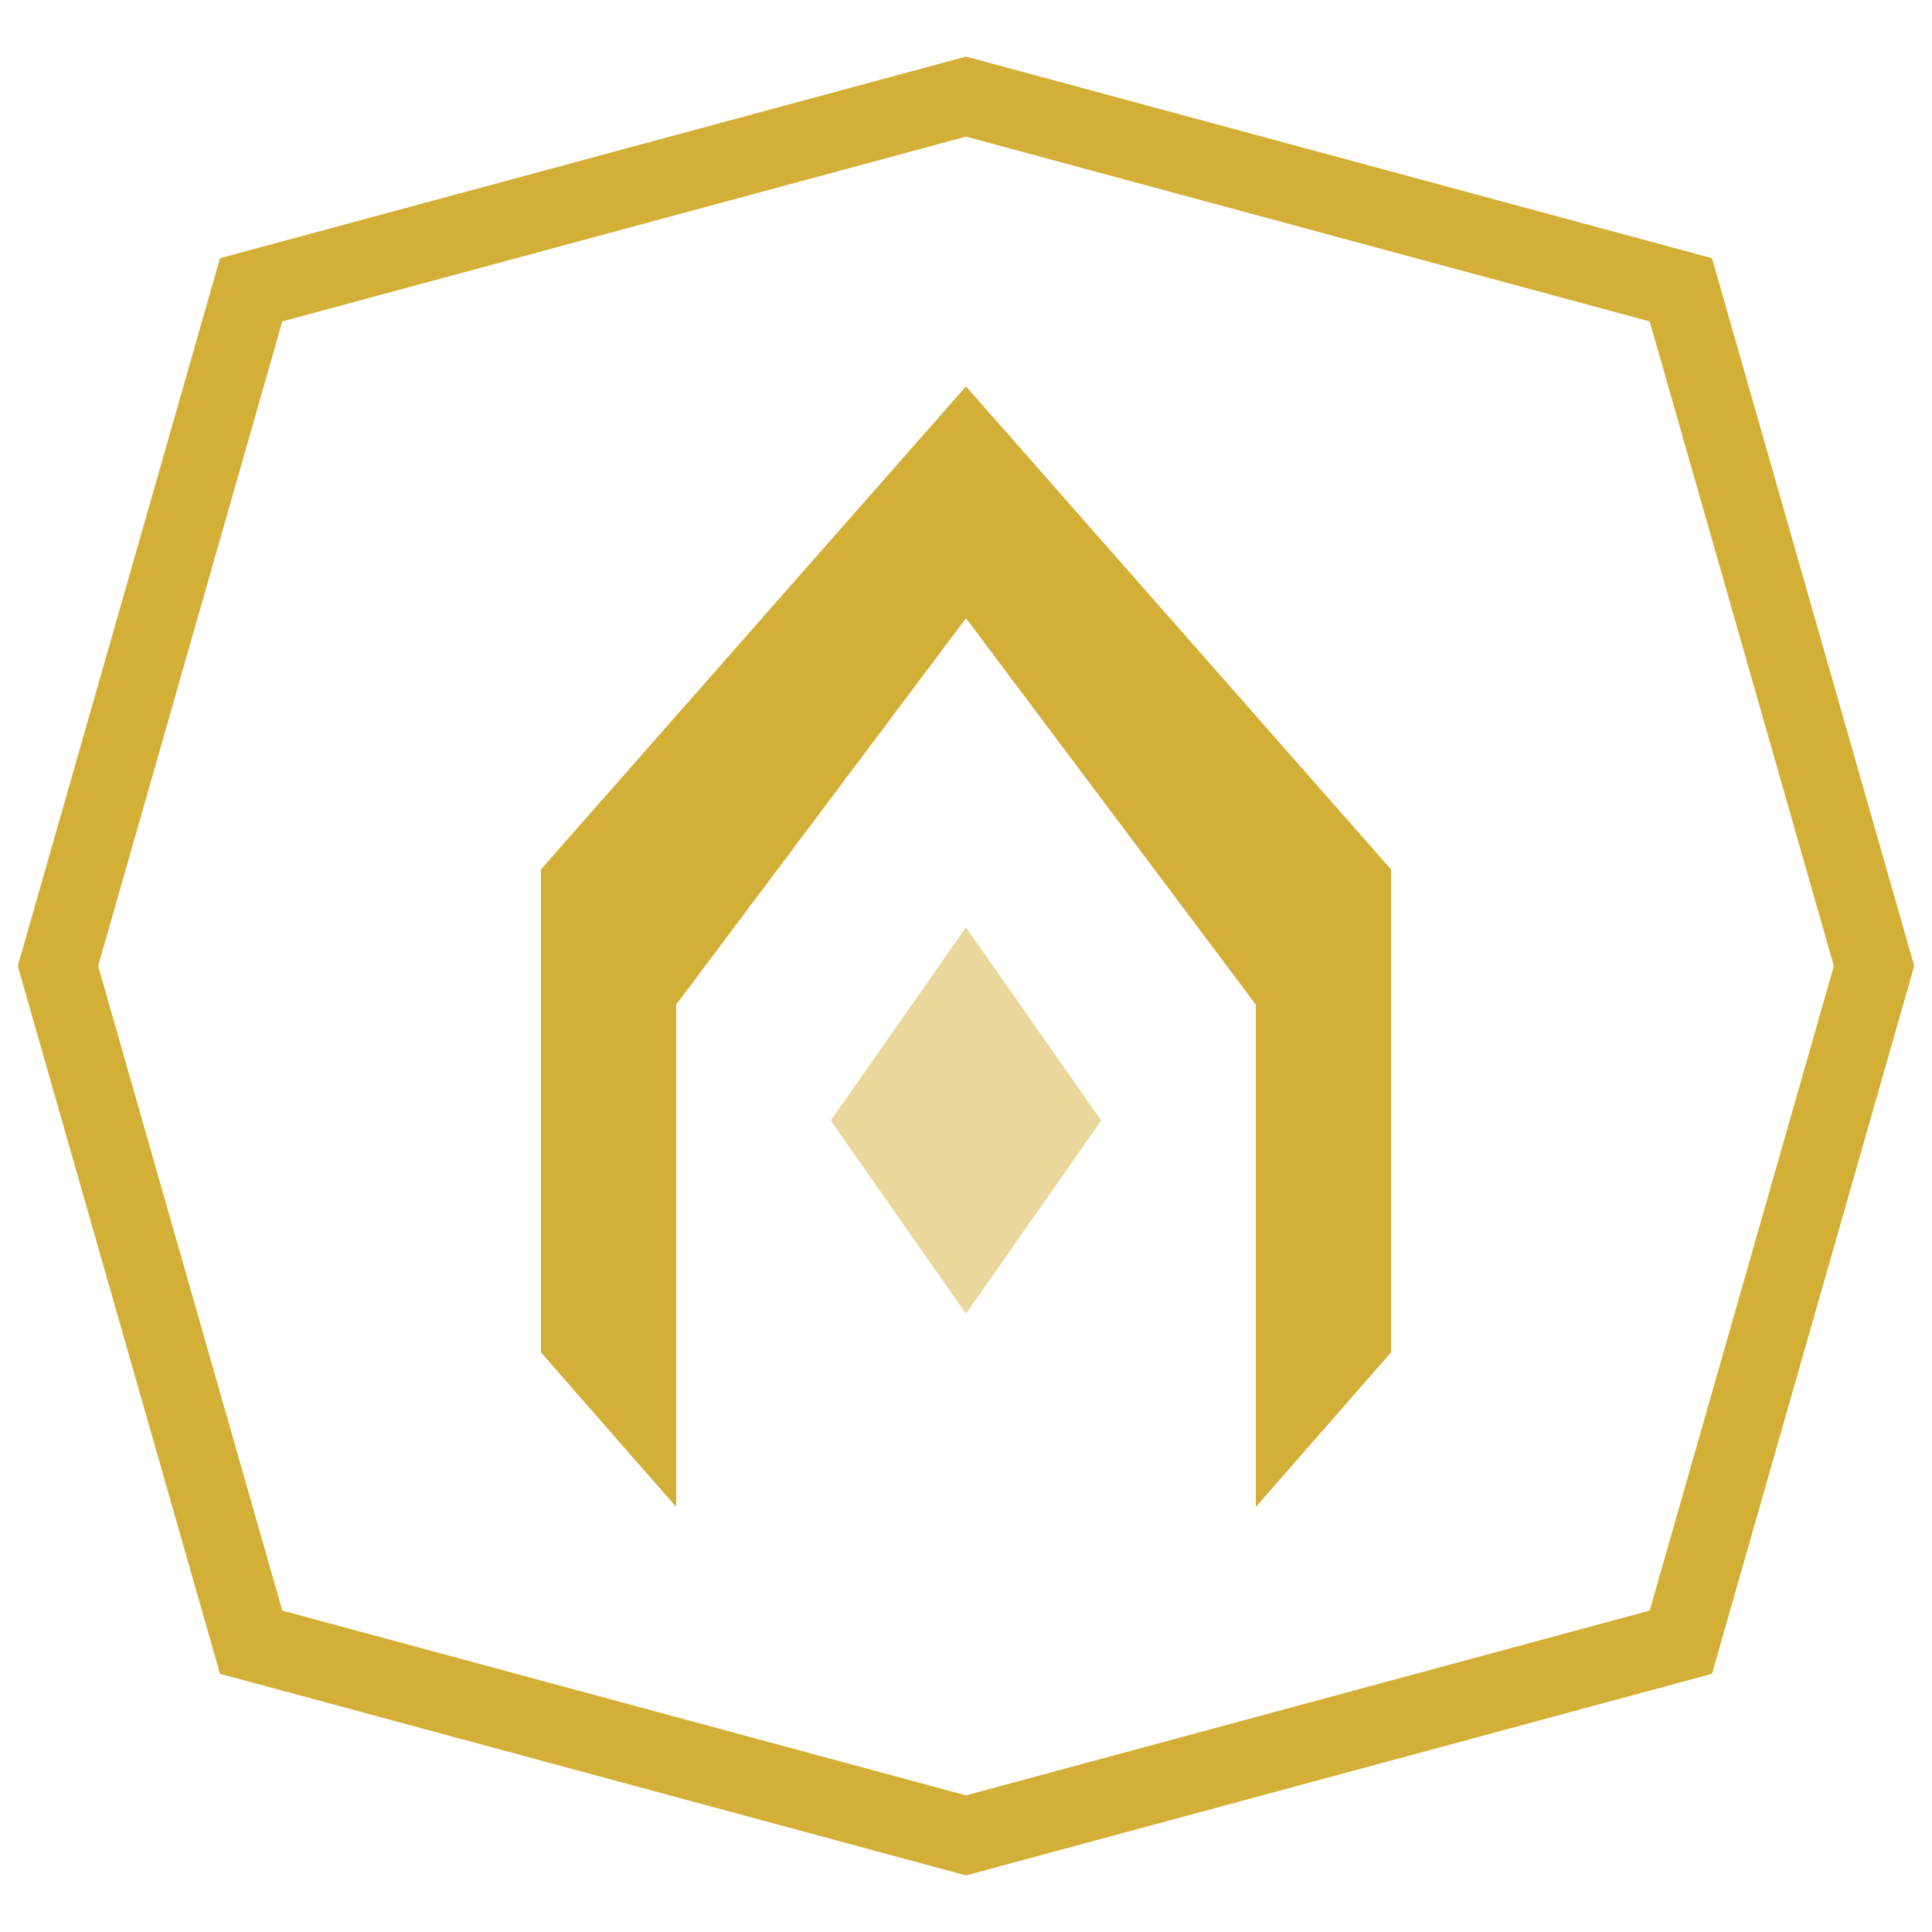
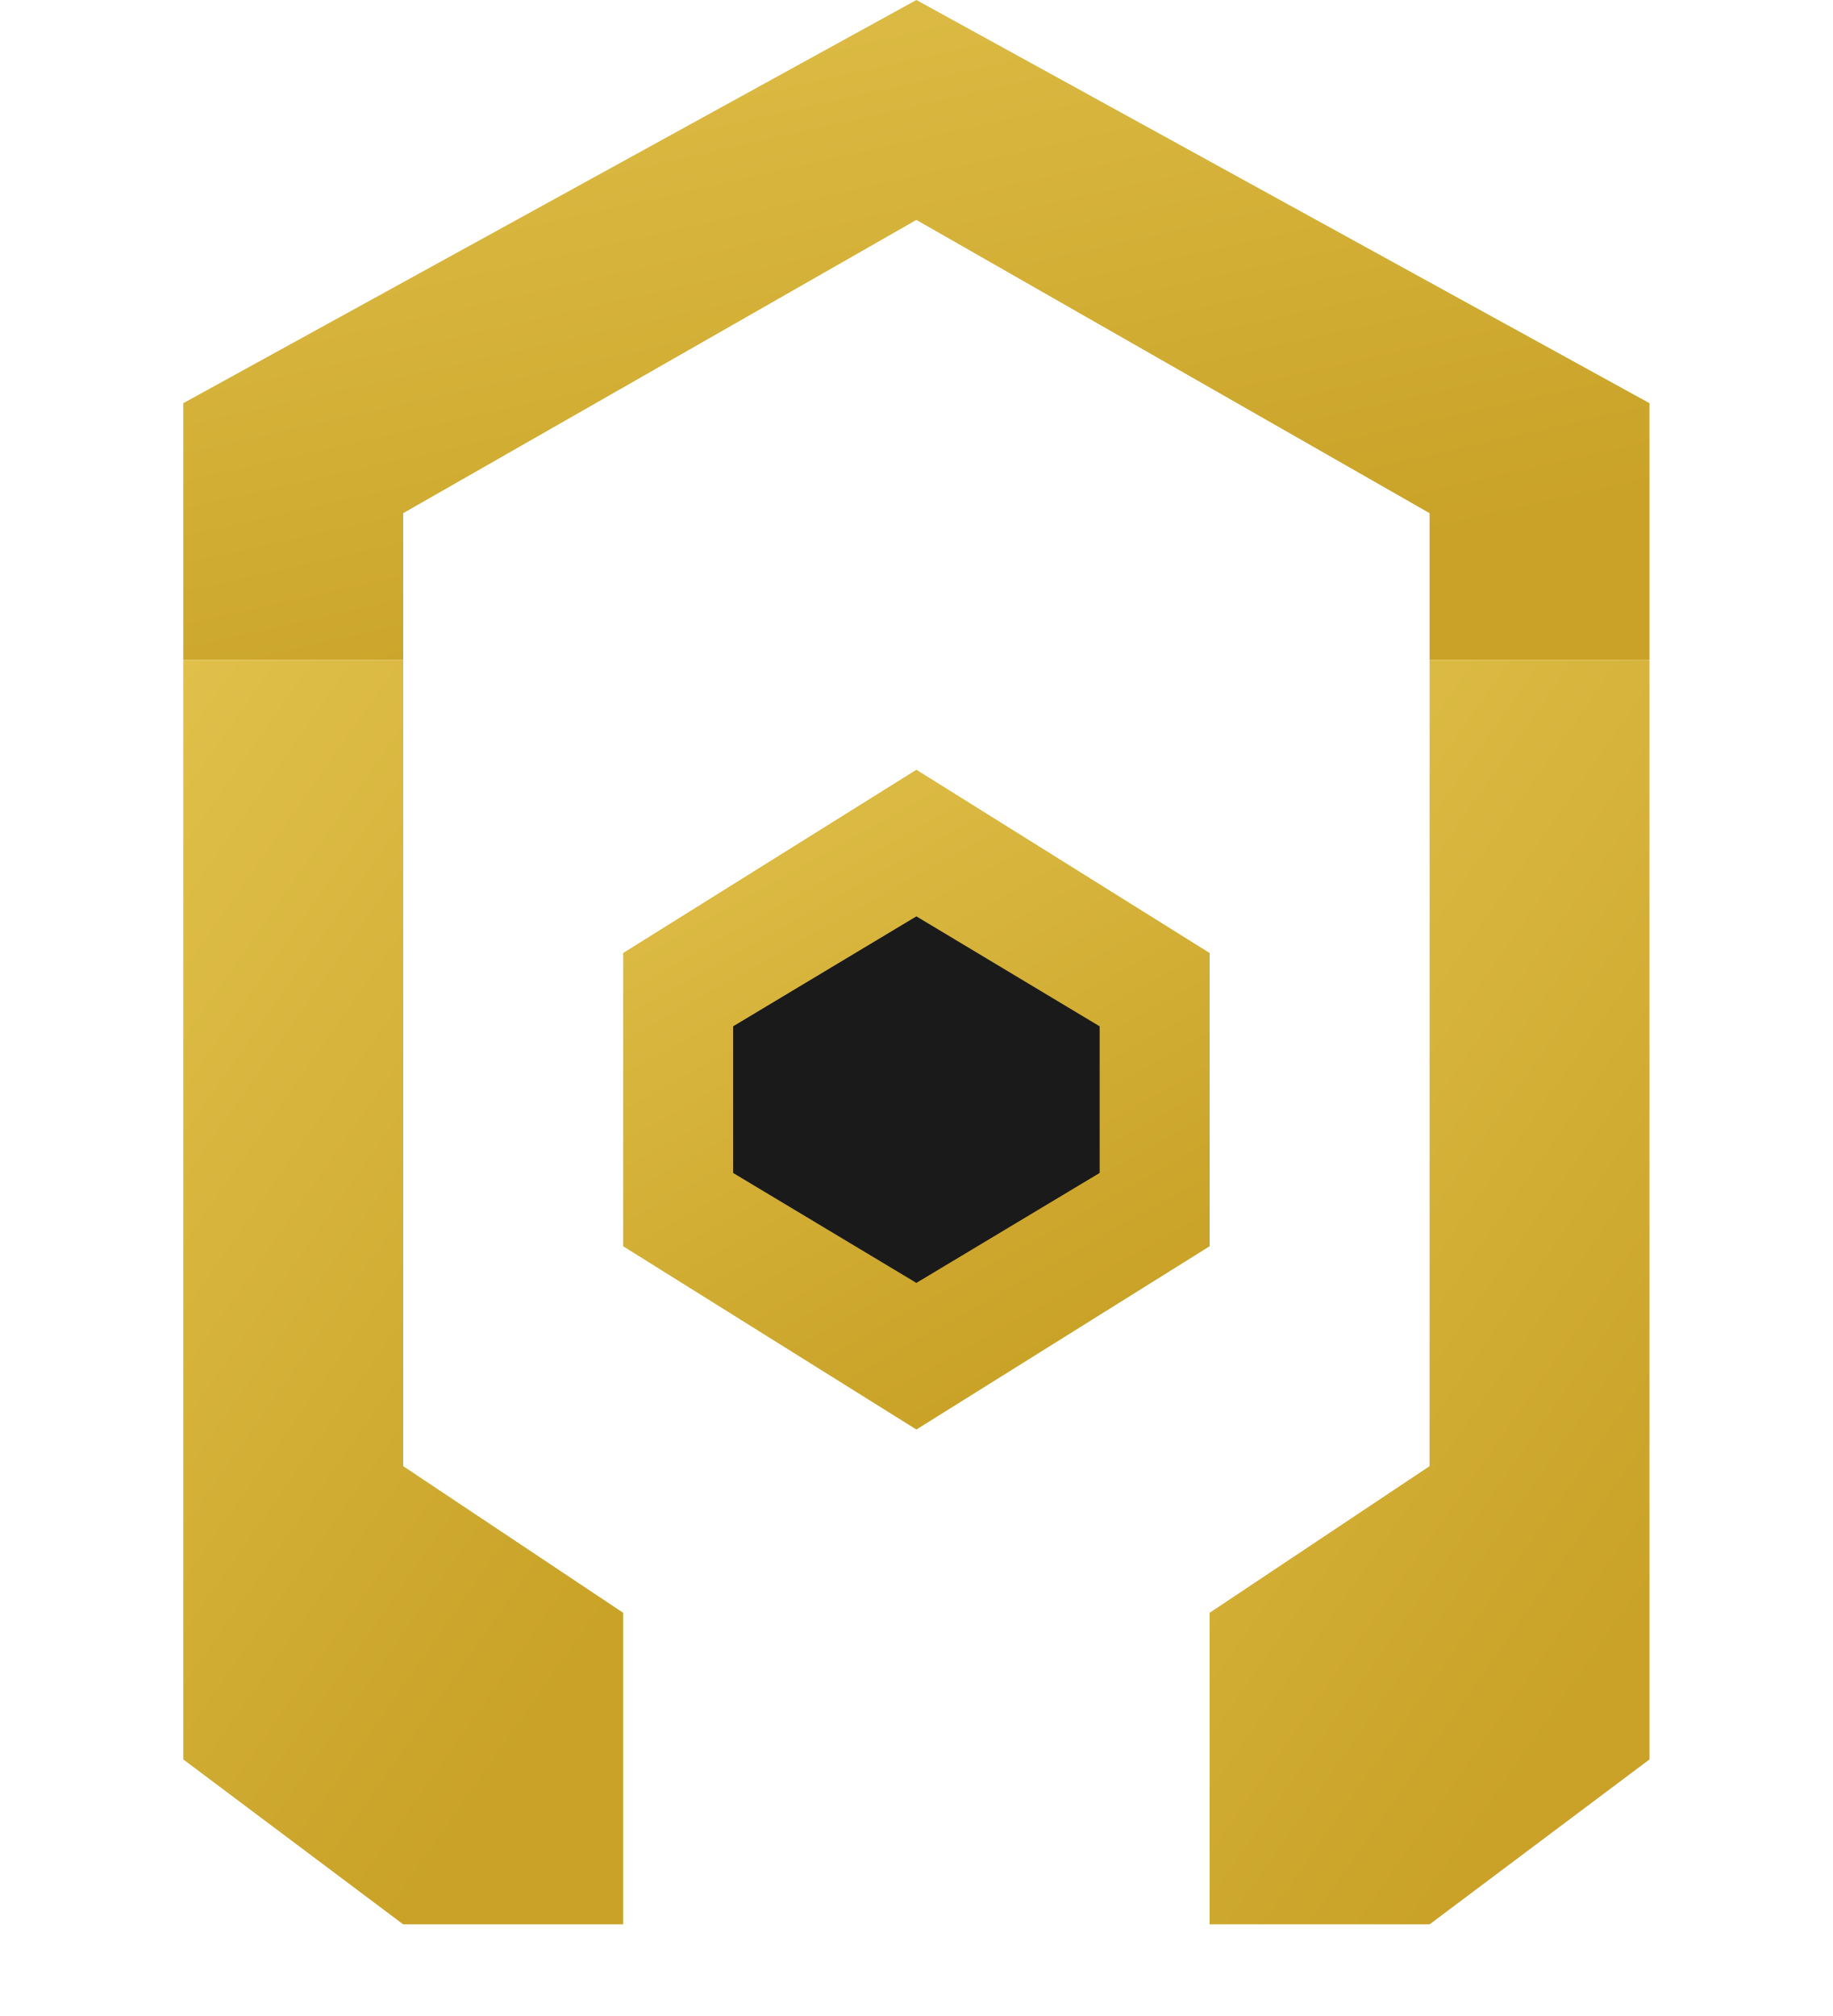
- <svg xmlns="http://www.w3.org/2000/svg" viewBox="0 0 100 100">
-   <polygon points="50,5 87,15 97,50 87,85 50,95 13,85 3,50 13,15" fill="none" stroke="#D4AF37" stroke-width="4" />
-   <path d="M50,20 L72,45 L72,70 L65,78 L65,52 L50,32 L35,52 L35,78 L28,70 L28,45 Z" fill="#D4AF37" />
-   <polygon points="50,48 57,58 50,68 43,58" fill="#D4AF37" opacity="0.5" />
+ <svg xmlns="http://www.w3.org/2000/svg" viewBox="0 0 100 110">
+   <defs>
+     <linearGradient id="goldIcon" x1="0%" y1="0%" x2="50%" y2="100%">
+       <stop offset="0%" style="stop-color:#E0C04A" />
+       <stop offset="100%" style="stop-color:#C9A227" />
+     </linearGradient>
+   </defs>
+   <path d="M50,0 L90,22 L90,36 L78,36 L78,28 L50,12 L22,28 L22,36 L10,36 L10,22 Z" fill="url(#goldIcon)" />
+   <path d="M10,36 L22,36 L22,80 L34,88 L34,105 L22,105 L10,96 L10,36 Z" fill="url(#goldIcon)" />
+   <path d="M78,36 L90,36 L90,96 L78,105 L66,105 L66,88 L78,80 Z" fill="url(#goldIcon)" />
+   <polygon points="50,42 66,52 66,68 50,78 34,68 34,52" fill="url(#goldIcon)" />
+   <polygon points="50,50 60,56 60,64 50,70 40,64 40,56" fill="#1A1A1A" />
</svg>
